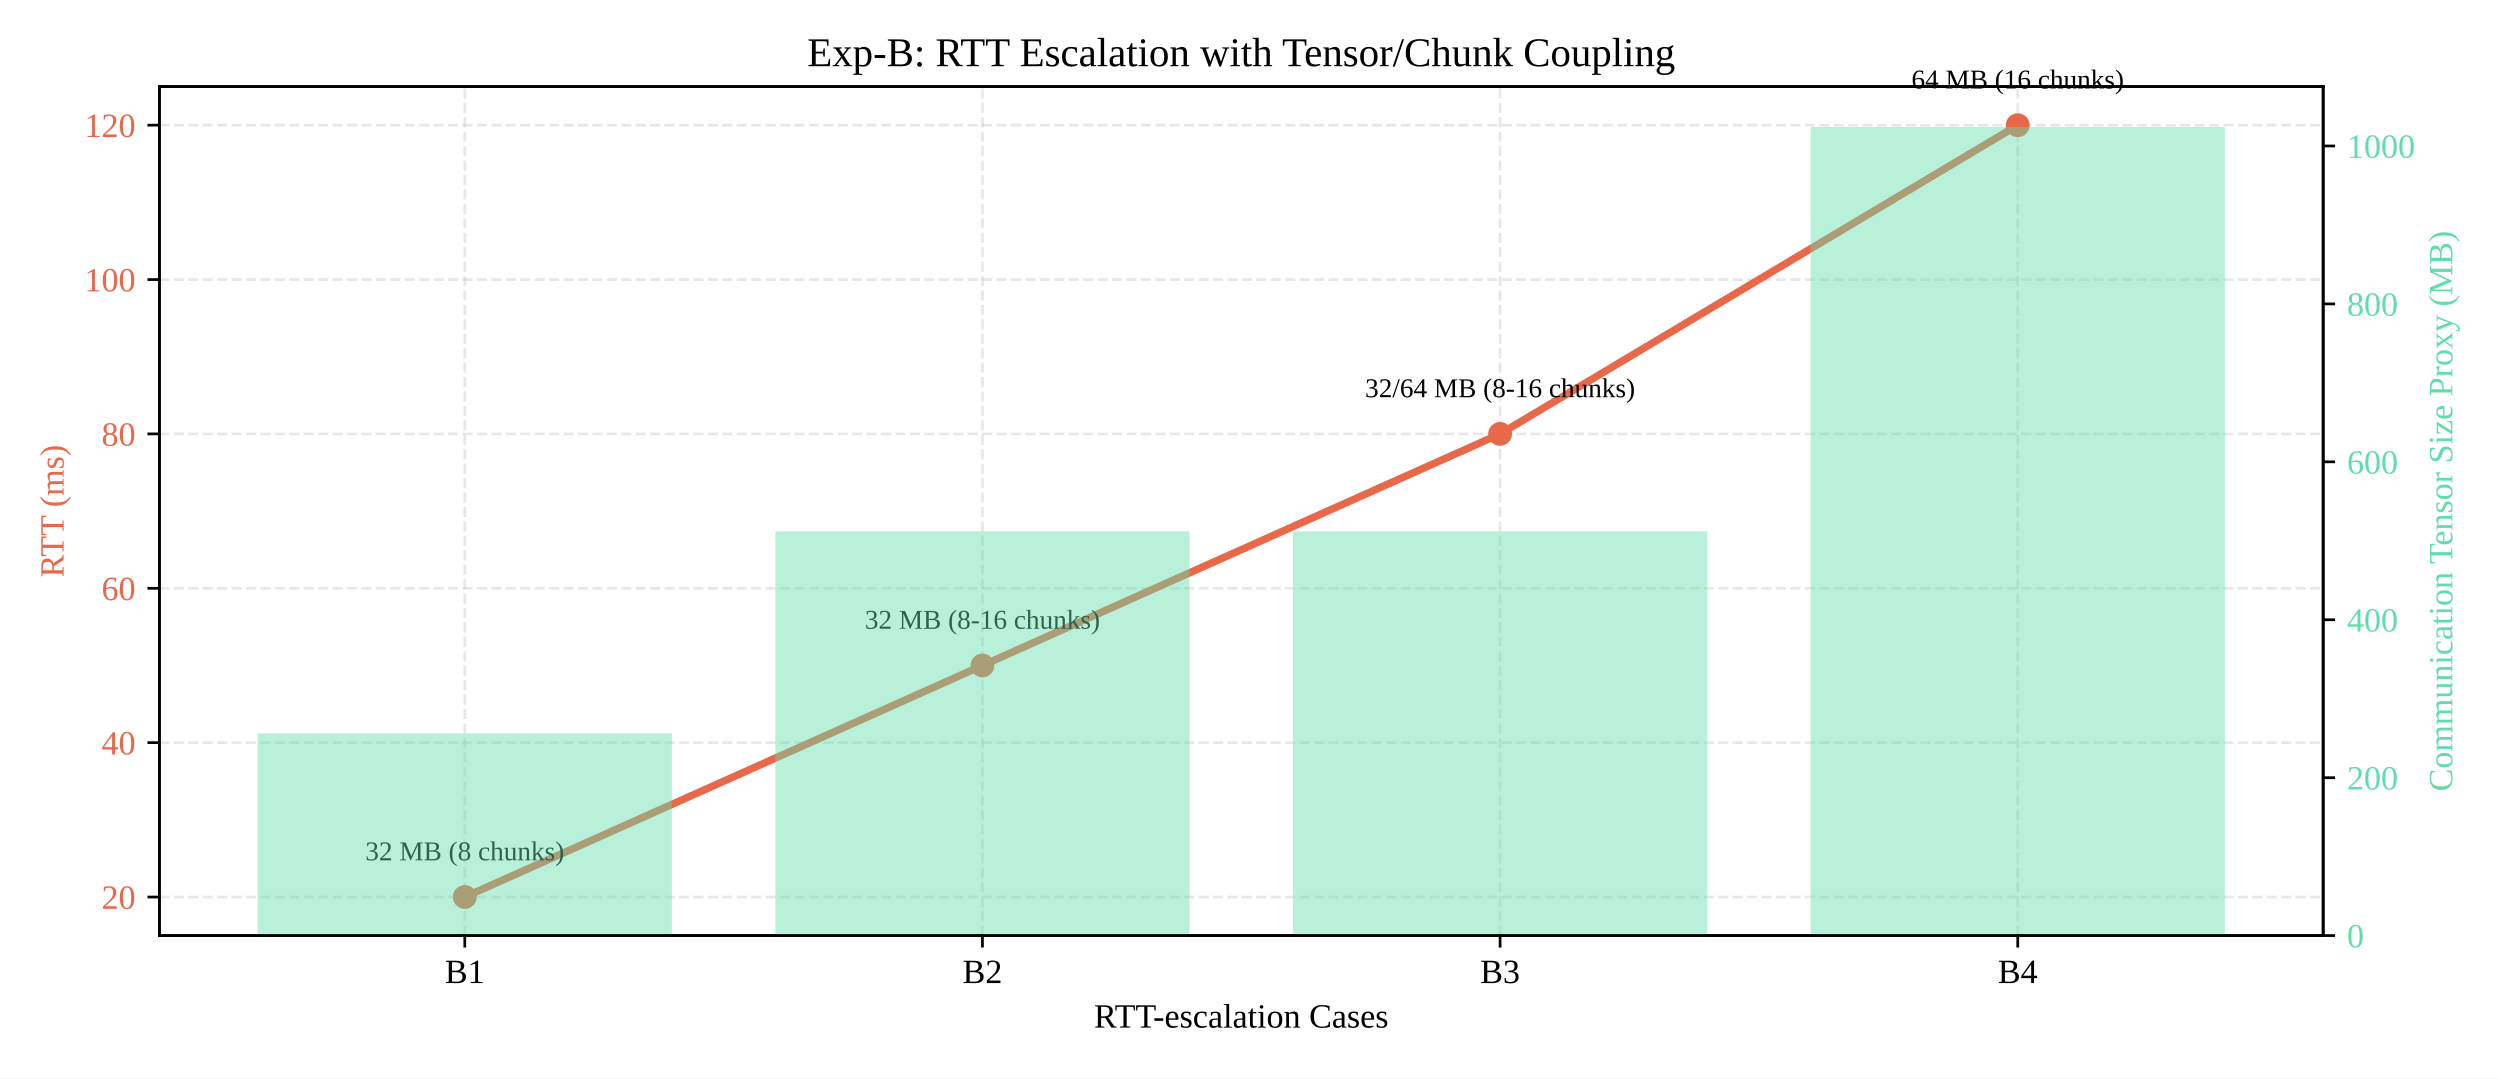
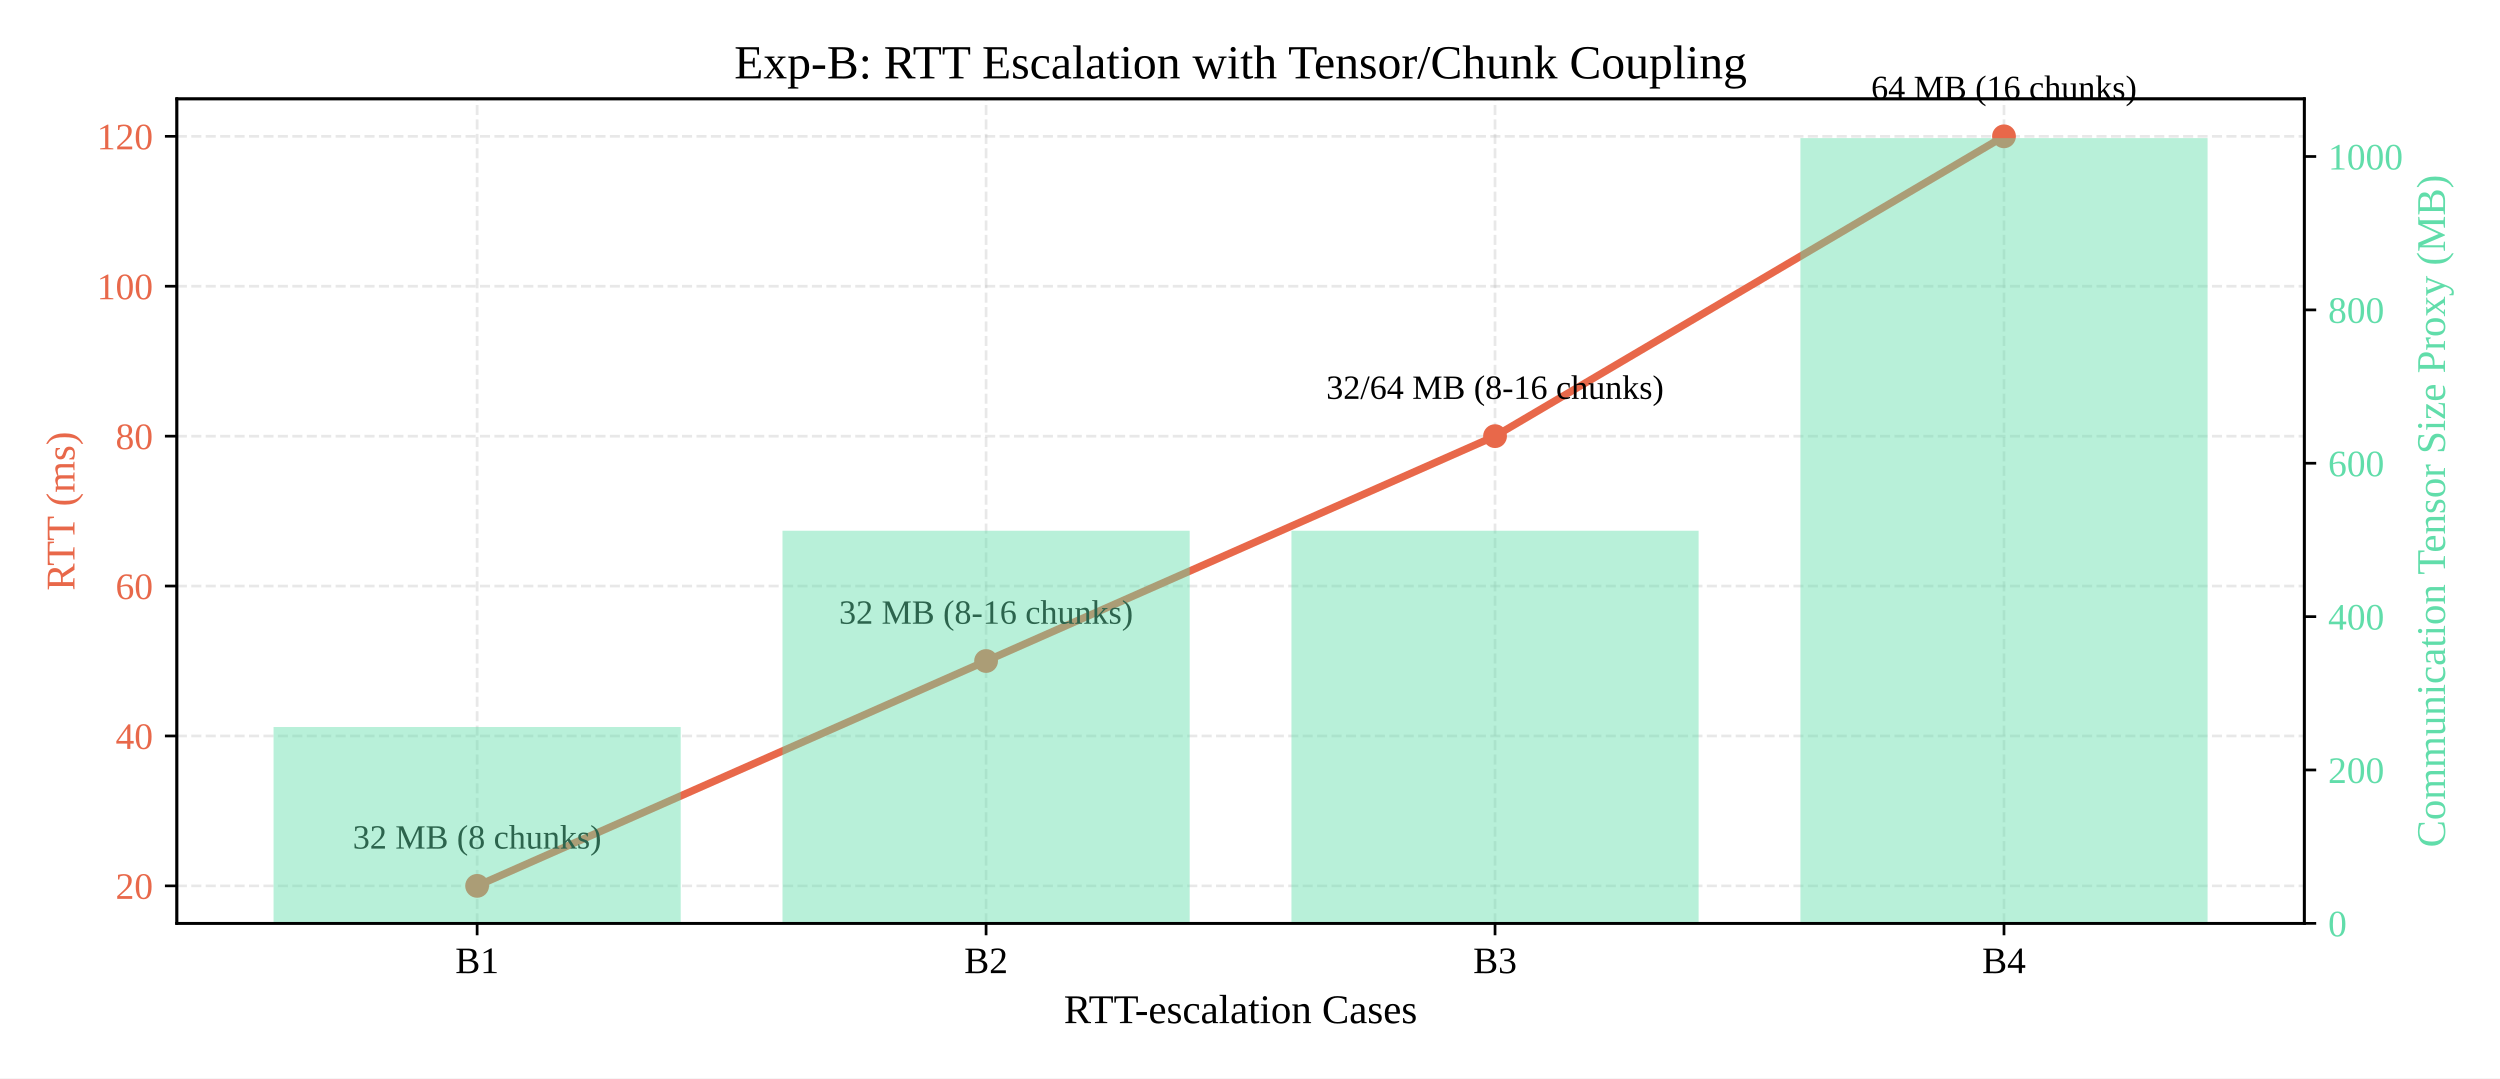
<svg xmlns="http://www.w3.org/2000/svg" xmlns:xlink="http://www.w3.org/1999/xlink" width="734.4pt" height="316.8pt" viewBox="0 0 734.4 316.8" version="1.1">
  <defs>
    <style type="text/css">*{stroke-linejoin: round; stroke-linecap: butt}</style>
  </defs>
  <g id="figure_1">
    <g id="patch_1">
      <path d="M 0 316.8  L 734.4 316.8  L 734.4 0  L 0 0  z " style="fill: #ffffff" />
    </g>
    <g id="axes_1">
      <g id="patch_2">
-         <path d="M 46.82 274.84  L 682.45 274.84  L 682.45 25.44  L 46.82 25.44  z " style="fill: #ffffff" />
+         <path d="M 51.95 271.24  L 676.904 271.24  L 676.904 29.04  L 51.95 29.04  z " style="fill: #ffffff" />
      </g>
      <g id="matplotlib.axis_1">
        <g id="xtick_1">
          <g id="line2d_1">
-             <path d="M 136.538 274.84  L 136.538 25.44  " clip-path="url(#p7ddd7d7cfb)" style="fill: none; stroke-dasharray: 2.96,1.28; stroke-dashoffset: 0; stroke: #b0b0b0; stroke-opacity: 0.3; stroke-width: 0.8" />
+             <path d="M 140.161 271.24  L 140.161 29.04  " clip-path="url(#pbe6f2284ac)" style="fill: none; stroke-dasharray: 2.96,1.28; stroke-dashoffset: 0; stroke: #b0b0b0; stroke-opacity: 0.3; stroke-width: 0.8" />
          </g>
          <g id="line2d_2">
            <defs>
-               <path id="m29569e193e" d="M 0 0  L 0 3.5  " style="stroke: #000000; stroke-width: 0.8" />
+               <path id="m97855cc4ee" d="M 0 0  L 0 3.5  " style="stroke: #000000; stroke-width: 0.8" />
            </defs>
            <g>
-               <use xlink:href="#m29569e193e" x="136.538" y="274.84" style="stroke: #000000; stroke-width: 0.8" />
+               <use xlink:href="#m97855cc4ee" x="140.161" y="271.24" style="stroke: #000000; stroke-width: 0.8" />
            </g>
          </g>
          <g id="text_1">
-             <text style="font-size: 10px; font-family: 'Times New Roman'; text-anchor: middle" x="136.538" y="288.784" transform="rotate(-0 136.5381 288.7837)">B1</text>
+             <text style="font: 11px 'Times New Roman'; text-anchor: middle" x="140.161" y="285.878" transform="rotate(-0 140.1612 285.8781)">B1</text>
          </g>
        </g>
        <g id="xtick_2">
          <g id="line2d_3">
-             <path d="M 288.603 274.84  L 288.603 25.44  " clip-path="url(#p7ddd7d7cfb)" style="fill: none; stroke-dasharray: 2.96,1.28; stroke-dashoffset: 0; stroke: #b0b0b0; stroke-opacity: 0.3; stroke-width: 0.8" />
+             <path d="M 289.672 271.24  L 289.672 29.04  " clip-path="url(#pbe6f2284ac)" style="fill: none; stroke-dasharray: 2.96,1.28; stroke-dashoffset: 0; stroke: #b0b0b0; stroke-opacity: 0.3; stroke-width: 0.8" />
          </g>
          <g id="line2d_4">
            <g>
-               <use xlink:href="#m29569e193e" x="288.603" y="274.84" style="stroke: #000000; stroke-width: 0.8" />
+               <use xlink:href="#m97855cc4ee" x="289.672" y="271.24" style="stroke: #000000; stroke-width: 0.8" />
            </g>
          </g>
          <g id="text_2">
-             <text style="font-size: 10px; font-family: 'Times New Roman'; text-anchor: middle" x="288.603" y="288.784" transform="rotate(-0 288.6027 288.7837)">B2</text>
+             <text style="font: 11px 'Times New Roman'; text-anchor: middle" x="289.672" y="285.878" transform="rotate(-0 289.6716 285.8781)">B2</text>
          </g>
        </g>
        <g id="xtick_3">
          <g id="line2d_5">
-             <path d="M 440.667 274.84  L 440.667 25.44  " clip-path="url(#p7ddd7d7cfb)" style="fill: none; stroke-dasharray: 2.96,1.28; stroke-dashoffset: 0; stroke: #b0b0b0; stroke-opacity: 0.3; stroke-width: 0.8" />
+             <path d="M 439.182 271.24  L 439.182 29.04  " clip-path="url(#pbe6f2284ac)" style="fill: none; stroke-dasharray: 2.96,1.28; stroke-dashoffset: 0; stroke: #b0b0b0; stroke-opacity: 0.3; stroke-width: 0.8" />
          </g>
          <g id="line2d_6">
            <g>
-               <use xlink:href="#m29569e193e" x="440.667" y="274.84" style="stroke: #000000; stroke-width: 0.8" />
+               <use xlink:href="#m97855cc4ee" x="439.182" y="271.24" style="stroke: #000000; stroke-width: 0.8" />
            </g>
          </g>
          <g id="text_3">
-             <text style="font-size: 10px; font-family: 'Times New Roman'; text-anchor: middle" x="440.667" y="288.784" transform="rotate(-0 440.6673 288.7837)">B3</text>
+             <text style="font: 11px 'Times New Roman'; text-anchor: middle" x="439.182" y="285.878" transform="rotate(-0 439.1821 285.8781)">B3</text>
          </g>
        </g>
        <g id="xtick_4">
          <g id="line2d_7">
-             <path d="M 592.732 274.84  L 592.732 25.44  " clip-path="url(#p7ddd7d7cfb)" style="fill: none; stroke-dasharray: 2.96,1.28; stroke-dashoffset: 0; stroke: #b0b0b0; stroke-opacity: 0.3; stroke-width: 0.8" />
+             <path d="M 588.693 271.24  L 588.693 29.04  " clip-path="url(#pbe6f2284ac)" style="fill: none; stroke-dasharray: 2.96,1.28; stroke-dashoffset: 0; stroke: #b0b0b0; stroke-opacity: 0.3; stroke-width: 0.8" />
          </g>
          <g id="line2d_8">
            <g>
-               <use xlink:href="#m29569e193e" x="592.732" y="274.84" style="stroke: #000000; stroke-width: 0.8" />
+               <use xlink:href="#m97855cc4ee" x="588.693" y="271.24" style="stroke: #000000; stroke-width: 0.8" />
            </g>
          </g>
          <g id="text_4">
-             <text style="font-size: 10px; font-family: 'Times New Roman'; text-anchor: middle" x="592.732" y="288.784" transform="rotate(-0 592.7319 288.7837)">B4</text>
+             <text style="font: 11px 'Times New Roman'; text-anchor: middle" x="588.693" y="285.878" transform="rotate(-0 588.6926 285.8781)">B4</text>
          </g>
        </g>
        <g id="text_5">
-           <text style="font-size: 10px; font-family: 'Times New Roman'; text-anchor: middle" x="364.635" y="301.867" transform="rotate(-0 364.635 301.8666)">RTT-escalation Cases</text>
+           <text style="font: 12px 'Times New Roman'; text-anchor: middle" x="364.427" y="300.564" transform="rotate(-0 364.4269 300.5636)">RTT-escalation Cases</text>
        </g>
      </g>
      <g id="matplotlib.axis_2">
        <g id="ytick_1">
          <g id="line2d_9">
-             <path d="M 46.82 263.504  L 682.45 263.504  " clip-path="url(#p7ddd7d7cfb)" style="fill: none; stroke-dasharray: 2.96,1.28; stroke-dashoffset: 0; stroke: #b0b0b0; stroke-opacity: 0.3; stroke-width: 0.8" />
+             <path d="M 51.95 260.231  L 676.904 260.231  " clip-path="url(#pbe6f2284ac)" style="fill: none; stroke-dasharray: 2.96,1.28; stroke-dashoffset: 0; stroke: #b0b0b0; stroke-opacity: 0.3; stroke-width: 0.8" />
          </g>
          <g id="line2d_10">
            <defs>
-               <path id="mecfb98f751" d="M 0 0  L -3.5 0  " style="stroke: #000000; stroke-width: 0.8" />
+               <path id="ma2435fe11a" d="M 0 0  L -3.5 0  " style="stroke: #000000; stroke-width: 0.8" />
            </defs>
            <g>
-               <use xlink:href="#mecfb98f751" x="46.82" y="263.504" style="stroke: #000000; stroke-width: 0.8" />
+               <use xlink:href="#ma2435fe11a" x="51.95" y="260.231" style="stroke: #000000; stroke-width: 0.8" />
            </g>
          </g>
          <g id="text_6">
-             <text style="font-size: 10px; font-family: 'Times New Roman'; text-anchor: end; fill: #e8684a" x="39.82" y="266.976" transform="rotate(-0 39.82 266.9755)">20</text>
+             <text style="fill: #e8684a; font: 11px 'Times New Roman'; text-anchor: end" x="44.95" y="264.05" transform="rotate(-0 44.95 264.05)">20</text>
          </g>
        </g>
        <g id="ytick_2">
          <g id="line2d_11">
-             <path d="M 46.82 218.158  L 682.45 218.158  " clip-path="url(#p7ddd7d7cfb)" style="fill: none; stroke-dasharray: 2.96,1.28; stroke-dashoffset: 0; stroke: #b0b0b0; stroke-opacity: 0.3; stroke-width: 0.8" />
+             <path d="M 51.95 216.195  L 676.904 216.195  " clip-path="url(#pbe6f2284ac)" style="fill: none; stroke-dasharray: 2.96,1.28; stroke-dashoffset: 0; stroke: #b0b0b0; stroke-opacity: 0.3; stroke-width: 0.8" />
          </g>
          <g id="line2d_12">
            <g>
-               <use xlink:href="#mecfb98f751" x="46.82" y="218.158" style="stroke: #000000; stroke-width: 0.8" />
+               <use xlink:href="#ma2435fe11a" x="51.95" y="216.195" style="stroke: #000000; stroke-width: 0.8" />
            </g>
          </g>
          <g id="text_7">
-             <text style="font-size: 10px; font-family: 'Times New Roman'; text-anchor: end; fill: #e8684a" x="39.82" y="221.63" transform="rotate(-0 39.82 221.6301)">40</text>
+             <text style="fill: #e8684a; font: 11px 'Times New Roman'; text-anchor: end" x="44.95" y="220.014" transform="rotate(-0 44.95 220.0136)">40</text>
          </g>
        </g>
        <g id="ytick_3">
          <g id="line2d_13">
-             <path d="M 46.82 172.813  L 682.45 172.813  " clip-path="url(#p7ddd7d7cfb)" style="fill: none; stroke-dasharray: 2.96,1.28; stroke-dashoffset: 0; stroke: #b0b0b0; stroke-opacity: 0.3; stroke-width: 0.8" />
+             <path d="M 51.95 172.158  L 676.904 172.158  " clip-path="url(#pbe6f2284ac)" style="fill: none; stroke-dasharray: 2.96,1.28; stroke-dashoffset: 0; stroke: #b0b0b0; stroke-opacity: 0.3; stroke-width: 0.8" />
          </g>
          <g id="line2d_14">
            <g>
-               <use xlink:href="#mecfb98f751" x="46.82" y="172.813" style="stroke: #000000; stroke-width: 0.8" />
+               <use xlink:href="#ma2435fe11a" x="51.95" y="172.158" style="stroke: #000000; stroke-width: 0.8" />
            </g>
          </g>
          <g id="text_8">
-             <text style="font-size: 10px; font-family: 'Times New Roman'; text-anchor: end; fill: #e8684a" x="39.82" y="176.285" transform="rotate(-0 39.82 176.2846)">60</text>
+             <text style="fill: #e8684a; font: 11px 'Times New Roman'; text-anchor: end" x="44.95" y="175.977" transform="rotate(-0 44.95 175.9772)">60</text>
          </g>
        </g>
        <g id="ytick_4">
          <g id="line2d_15">
-             <path d="M 46.82 127.467  L 682.45 127.467  " clip-path="url(#p7ddd7d7cfb)" style="fill: none; stroke-dasharray: 2.96,1.28; stroke-dashoffset: 0; stroke: #b0b0b0; stroke-opacity: 0.3; stroke-width: 0.8" />
+             <path d="M 51.95 128.122  L 676.904 128.122  " clip-path="url(#pbe6f2284ac)" style="fill: none; stroke-dasharray: 2.96,1.28; stroke-dashoffset: 0; stroke: #b0b0b0; stroke-opacity: 0.3; stroke-width: 0.8" />
          </g>
          <g id="line2d_16">
            <g>
-               <use xlink:href="#mecfb98f751" x="46.82" y="127.467" style="stroke: #000000; stroke-width: 0.8" />
+               <use xlink:href="#ma2435fe11a" x="51.95" y="128.122" style="stroke: #000000; stroke-width: 0.8" />
            </g>
          </g>
          <g id="text_9">
-             <text style="font-size: 10px; font-family: 'Times New Roman'; text-anchor: end; fill: #e8684a" x="39.82" y="130.939" transform="rotate(-0 39.82 130.9391)">80</text>
+             <text style="fill: #e8684a; font: 11px 'Times New Roman'; text-anchor: end" x="44.95" y="131.941" transform="rotate(-0 44.95 131.9409)">80</text>
          </g>
        </g>
        <g id="ytick_5">
          <g id="line2d_17">
-             <path d="M 46.82 82.122  L 682.45 82.122  " clip-path="url(#p7ddd7d7cfb)" style="fill: none; stroke-dasharray: 2.96,1.28; stroke-dashoffset: 0; stroke: #b0b0b0; stroke-opacity: 0.3; stroke-width: 0.8" />
+             <path d="M 51.95 84.085  L 676.904 84.085  " clip-path="url(#pbe6f2284ac)" style="fill: none; stroke-dasharray: 2.96,1.28; stroke-dashoffset: 0; stroke: #b0b0b0; stroke-opacity: 0.3; stroke-width: 0.8" />
          </g>
          <g id="line2d_18">
            <g>
-               <use xlink:href="#mecfb98f751" x="46.82" y="82.122" style="stroke: #000000; stroke-width: 0.8" />
+               <use xlink:href="#ma2435fe11a" x="51.95" y="84.085" style="stroke: #000000; stroke-width: 0.8" />
            </g>
          </g>
          <g id="text_10">
-             <text style="font-size: 10px; font-family: 'Times New Roman'; text-anchor: end; fill: #e8684a" x="39.82" y="85.594" transform="rotate(-0 39.82 85.59369)">100</text>
+             <text style="fill: #e8684a; font: 11px 'Times New Roman'; text-anchor: end" x="44.95" y="87.905" transform="rotate(-0 44.95 87.90452)">100</text>
          </g>
        </g>
        <g id="ytick_6">
          <g id="line2d_19">
-             <path d="M 46.82 36.776  L 682.45 36.776  " clip-path="url(#p7ddd7d7cfb)" style="fill: none; stroke-dasharray: 2.96,1.28; stroke-dashoffset: 0; stroke: #b0b0b0; stroke-opacity: 0.3; stroke-width: 0.8" />
+             <path d="M 51.95 40.049  L 676.904 40.049  " clip-path="url(#pbe6f2284ac)" style="fill: none; stroke-dasharray: 2.96,1.28; stroke-dashoffset: 0; stroke: #b0b0b0; stroke-opacity: 0.3; stroke-width: 0.8" />
          </g>
          <g id="line2d_20">
            <g>
-               <use xlink:href="#mecfb98f751" x="46.82" y="36.776" style="stroke: #000000; stroke-width: 0.8" />
+               <use xlink:href="#ma2435fe11a" x="51.95" y="40.049" style="stroke: #000000; stroke-width: 0.8" />
            </g>
          </g>
          <g id="text_11">
-             <text style="font-size: 10px; font-family: 'Times New Roman'; text-anchor: end; fill: #e8684a" x="39.82" y="40.248" transform="rotate(-0 39.82 40.24824)">120</text>
+             <text style="fill: #e8684a; font: 11px 'Times New Roman'; text-anchor: end" x="44.95" y="43.868" transform="rotate(-0 44.95 43.86815)">120</text>
          </g>
        </g>
        <g id="text_12">
-           <text style="font-size: 10px; font-family: 'Times New Roman'; text-anchor: middle; fill: #e8684a" x="18.681" y="150.14" transform="rotate(-90 18.68094 150.14)">RTT (ms)</text>
+           <text style="fill: #e8684a; font: 12px 'Times New Roman'; text-anchor: middle" x="21.883" y="150.14" transform="rotate(-90 21.88312 150.14)">RTT (ms)</text>
        </g>
      </g>
      <g id="line2d_21">
-         <path d="M 136.538 263.504  L 288.603 195.485  L 440.667 127.467  L 592.732 36.776  " clip-path="url(#p7ddd7d7cfb)" style="fill: none; stroke: #e8684a; stroke-width: 2.2; stroke-linecap: square" />
+         <path d="M 140.161 260.231  L 289.672 194.176  L 439.182 128.122  L 588.693 40.049  " clip-path="url(#pbe6f2284ac)" style="fill: none; stroke: #e8684a; stroke-width: 2.2; stroke-linecap: square" />
        <defs>
-           <path id="m6c8e25bcf3" d="M 0 3  C 0.796 3 1.559 2.684 2.121 2.121  C 2.684 1.559 3 0.796 3 0  C 3 -0.796 2.684 -1.559 2.121 -2.121  C 1.559 -2.684 0.796 -3 0 -3  C -0.796 -3 -1.559 -2.684 -2.121 -2.121  C -2.684 -1.559 -3 -0.796 -3 0  C -3 0.796 -2.684 1.559 -2.121 2.121  C -1.559 2.684 -0.796 3 0 3  z " style="stroke: #e8684a" />
+           <path id="mc57ba2cbcc" d="M 0 3  C 0.796 3 1.559 2.684 2.121 2.121  C 2.684 1.559 3 0.796 3 0  C 3 -0.796 2.684 -1.559 2.121 -2.121  C 1.559 -2.684 0.796 -3 0 -3  C -0.796 -3 -1.559 -2.684 -2.121 -2.121  C -2.684 -1.559 -3 -0.796 -3 0  C -3 0.796 -2.684 1.559 -2.121 2.121  C -1.559 2.684 -0.796 3 0 3  z " style="stroke: #e8684a" />
        </defs>
-         <g clip-path="url(#p7ddd7d7cfb)">
-           <use xlink:href="#m6c8e25bcf3" x="136.538" y="263.504" style="fill: #e8684a; stroke: #e8684a" />
-           <use xlink:href="#m6c8e25bcf3" x="288.603" y="195.485" style="fill: #e8684a; stroke: #e8684a" />
-           <use xlink:href="#m6c8e25bcf3" x="440.667" y="127.467" style="fill: #e8684a; stroke: #e8684a" />
-           <use xlink:href="#m6c8e25bcf3" x="592.732" y="36.776" style="fill: #e8684a; stroke: #e8684a" />
+         <g clip-path="url(#pbe6f2284ac)">
+           <use xlink:href="#mc57ba2cbcc" x="140.161" y="260.231" style="fill: #e8684a; stroke: #e8684a" />
+           <use xlink:href="#mc57ba2cbcc" x="289.672" y="194.176" style="fill: #e8684a; stroke: #e8684a" />
+           <use xlink:href="#mc57ba2cbcc" x="439.182" y="128.122" style="fill: #e8684a; stroke: #e8684a" />
+           <use xlink:href="#mc57ba2cbcc" x="588.693" y="40.049" style="fill: #e8684a; stroke: #e8684a" />
        </g>
      </g>
      <g id="patch_3">
-         <path d="M 46.82 274.84  L 46.82 25.44  " style="fill: none; stroke: #000000; stroke-width: 0.8; stroke-linejoin: miter; stroke-linecap: square" />
+         <path d="M 51.95 271.24  L 51.95 29.04  " style="fill: none; stroke: #000000; stroke-width: 0.8; stroke-linejoin: miter; stroke-linecap: square" />
      </g>
      <g id="patch_4">
-         <path d="M 682.45 274.84  L 682.45 25.44  " style="fill: none; stroke: #000000; stroke-width: 0.8; stroke-linejoin: miter; stroke-linecap: square" />
+         <path d="M 676.904 271.24  L 676.904 29.04  " style="fill: none; stroke: #000000; stroke-width: 0.8; stroke-linejoin: miter; stroke-linecap: square" />
      </g>
      <g id="patch_5">
-         <path d="M 46.82 274.84  L 682.45 274.84  " style="fill: none; stroke: #000000; stroke-width: 0.8; stroke-linejoin: miter; stroke-linecap: square" />
+         <path d="M 51.95 271.24  L 676.904 271.24  " style="fill: none; stroke: #000000; stroke-width: 0.8; stroke-linejoin: miter; stroke-linecap: square" />
      </g>
      <g id="patch_6">
-         <path d="M 46.82 25.44  L 682.45 25.44  " style="fill: none; stroke: #000000; stroke-width: 0.8; stroke-linejoin: miter; stroke-linecap: square" />
+         <path d="M 51.95 29.04  L 676.904 29.04  " style="fill: none; stroke: #000000; stroke-width: 0.8; stroke-linejoin: miter; stroke-linecap: square" />
      </g>
      <g id="text_13">
-         <text style="font-size: 8px; font-family: 'Times New Roman'; text-anchor: middle" x="136.538" y="252.723" transform="rotate(-0 136.5381 252.7233)">32 MB (8 chunks)</text>
+         <text style="font: 10px 'Times New Roman'; text-anchor: middle" x="140.161" y="249.285" transform="rotate(-0 140.1612 249.2846)">32 MB (8 chunks)</text>
      </g>
      <g id="text_14">
-         <text style="font-size: 8px; font-family: 'Times New Roman'; text-anchor: middle" x="288.603" y="184.705" transform="rotate(-0 288.6027 184.7051)">32 MB (8-16 chunks)</text>
+         <text style="font: 10px 'Times New Roman'; text-anchor: middle" x="289.672" y="183.23" transform="rotate(-0 289.6716 183.23)">32 MB (8-16 chunks)</text>
      </g>
      <g id="text_15">
-         <text style="font-size: 8px; font-family: 'Times New Roman'; text-anchor: middle" x="440.667" y="116.687" transform="rotate(-0 440.6673 116.6869)">32/64 MB (8-16 chunks)</text>
+         <text style="font: 10px 'Times New Roman'; text-anchor: middle" x="439.182" y="117.175" transform="rotate(-0 439.1821 117.1755)">32/64 MB (8-16 chunks)</text>
      </g>
      <g id="text_16">
-         <text style="font-size: 8px; font-family: 'Times New Roman'; text-anchor: middle" x="592.732" y="25.996" transform="rotate(-0 592.7319 25.99602)">64 MB (16 chunks)</text>
+         <text style="font: 10px 'Times New Roman'; text-anchor: middle" x="588.693" y="29.103" transform="rotate(-0 588.6926 29.10276)">64 MB (16 chunks)</text>
      </g>
      <g id="text_17">
-         <text style="font-size: 12px; font-family: 'Times New Roman'; text-anchor: middle" x="364.635" y="19.44" transform="rotate(-0 364.635 19.44)">Exp-B: RTT Escalation with Tensor/Chunk Coupling</text>
+         <text style="font: 14px 'Times New Roman'; text-anchor: middle" x="364.427" y="23.04" transform="rotate(-0 364.4269 23.04)">Exp-B: RTT Escalation with Tensor/Chunk Coupling</text>
      </g>
    </g>
    <g id="axes_2">
      <g id="patch_7">
-         <path d="M 75.712 274.84  L 197.364 274.84  L 197.364 215.459  L 75.712 215.459  z " clip-path="url(#p7ddd7d7cfb)" style="fill: #61ddaa; opacity: 0.45" />
+         <path d="M 80.357 271.24  L 199.965 271.24  L 199.965 213.573  L 80.357 213.573  z " clip-path="url(#pbe6f2284ac)" style="fill: #61ddaa; opacity: 0.45" />
      </g>
      <g id="patch_8">
-         <path d="M 227.777 274.84  L 349.429 274.84  L 349.429 156.078  L 227.777 156.078  z " clip-path="url(#p7ddd7d7cfb)" style="fill: #61ddaa; opacity: 0.45" />
+         <path d="M 229.867 271.24  L 349.476 271.24  L 349.476 155.907  L 229.867 155.907  z " clip-path="url(#pbe6f2284ac)" style="fill: #61ddaa; opacity: 0.45" />
      </g>
      <g id="patch_9">
-         <path d="M 379.841 274.84  L 501.493 274.84  L 501.493 156.078  L 379.841 156.078  z " clip-path="url(#p7ddd7d7cfb)" style="fill: #61ddaa; opacity: 0.45" />
+         <path d="M 379.378 271.24  L 498.986 271.24  L 498.986 155.907  L 379.378 155.907  z " clip-path="url(#pbe6f2284ac)" style="fill: #61ddaa; opacity: 0.45" />
      </g>
      <g id="patch_10">
-         <path d="M 531.906 274.84  L 653.558 274.84  L 653.558 37.316  L 531.906 37.316  z " clip-path="url(#p7ddd7d7cfb)" style="fill: #61ddaa; opacity: 0.45" />
+         <path d="M 528.888 271.24  L 648.497 271.24  L 648.497 40.573  L 528.888 40.573  z " clip-path="url(#pbe6f2284ac)" style="fill: #61ddaa; opacity: 0.45" />
      </g>
      <g id="matplotlib.axis_3">
        <g id="ytick_7">
          <g id="line2d_22">
            <defs>
-               <path id="mc28c514822" d="M 0 0  L 3.5 0  " style="stroke: #000000; stroke-width: 0.8" />
+               <path id="m12fffb1d68" d="M 0 0  L 3.5 0  " style="stroke: #000000; stroke-width: 0.8" />
            </defs>
            <g>
-               <use xlink:href="#mc28c514822" x="682.45" y="274.84" style="stroke: #000000; stroke-width: 0.8" />
+               <use xlink:href="#m12fffb1d68" x="676.904" y="271.24" style="stroke: #000000; stroke-width: 0.8" />
            </g>
          </g>
          <g id="text_18">
-             <text style="font-size: 10px; font-family: 'Times New Roman'; text-anchor: start; fill: #61ddaa" x="689.45" y="278.312" transform="rotate(-0 689.45 278.3119)">0</text>
+             <text style="fill: #61ddaa; font: 11px 'Times New Roman'; text-anchor: start" x="683.904" y="275.059" transform="rotate(-0 683.9037 275.0591)">0</text>
          </g>
        </g>
        <g id="ytick_8">
          <g id="line2d_23">
            <g>
-               <use xlink:href="#mc28c514822" x="682.45" y="228.449" style="stroke: #000000; stroke-width: 0.8" />
+               <use xlink:href="#m12fffb1d68" x="676.904" y="226.188" style="stroke: #000000; stroke-width: 0.8" />
            </g>
          </g>
          <g id="text_19">
-             <text style="font-size: 10px; font-family: 'Times New Roman'; text-anchor: start; fill: #61ddaa" x="689.45" y="231.921" transform="rotate(-0 689.45 231.9205)">200</text>
+             <text style="fill: #61ddaa; font: 11px 'Times New Roman'; text-anchor: start" x="683.904" y="230.007" transform="rotate(-0 683.9037 230.007)">200</text>
          </g>
        </g>
        <g id="ytick_9">
          <g id="line2d_24">
            <g>
-               <use xlink:href="#mc28c514822" x="682.45" y="182.057" style="stroke: #000000; stroke-width: 0.8" />
+               <use xlink:href="#m12fffb1d68" x="676.904" y="181.136" style="stroke: #000000; stroke-width: 0.8" />
            </g>
          </g>
          <g id="text_20">
-             <text style="font-size: 10px; font-family: 'Times New Roman'; text-anchor: start; fill: #61ddaa" x="689.45" y="185.529" transform="rotate(-0 689.45 185.5291)">400</text>
+             <text style="fill: #61ddaa; font: 11px 'Times New Roman'; text-anchor: start" x="683.904" y="184.955" transform="rotate(-0 683.9037 184.9549)">400</text>
          </g>
        </g>
        <g id="ytick_10">
          <g id="line2d_25">
            <g>
-               <use xlink:href="#mc28c514822" x="682.45" y="135.666" style="stroke: #000000; stroke-width: 0.8" />
+               <use xlink:href="#m12fffb1d68" x="676.904" y="136.084" style="stroke: #000000; stroke-width: 0.8" />
            </g>
          </g>
          <g id="text_21">
-             <text style="font-size: 10px; font-family: 'Times New Roman'; text-anchor: start; fill: #61ddaa" x="689.45" y="139.138" transform="rotate(-0 689.45 139.1378)">600</text>
+             <text style="fill: #61ddaa; font: 11px 'Times New Roman'; text-anchor: start" x="683.904" y="139.903" transform="rotate(-0 683.9037 139.9028)">600</text>
          </g>
        </g>
        <g id="ytick_11">
          <g id="line2d_26">
            <g>
-               <use xlink:href="#mc28c514822" x="682.45" y="89.275" style="stroke: #000000; stroke-width: 0.8" />
+               <use xlink:href="#m12fffb1d68" x="676.904" y="91.032" style="stroke: #000000; stroke-width: 0.8" />
            </g>
          </g>
          <g id="text_22">
-             <text style="font-size: 10px; font-family: 'Times New Roman'; text-anchor: start; fill: #61ddaa" x="689.45" y="92.746" transform="rotate(-0 689.45 92.7464)">800</text>
+             <text style="fill: #61ddaa; font: 11px 'Times New Roman'; text-anchor: start" x="683.904" y="94.851" transform="rotate(-0 683.9037 94.85073)">800</text>
          </g>
        </g>
        <g id="ytick_12">
          <g id="line2d_27">
            <g>
-               <use xlink:href="#mc28c514822" x="682.45" y="42.883" style="stroke: #000000; stroke-width: 0.8" />
+               <use xlink:href="#m12fffb1d68" x="676.904" y="45.98" style="stroke: #000000; stroke-width: 0.8" />
            </g>
          </g>
          <g id="text_23">
-             <text style="font-size: 10px; font-family: 'Times New Roman'; text-anchor: start; fill: #61ddaa" x="689.45" y="46.355" transform="rotate(-0 689.45 46.35503)">1000</text>
+             <text style="fill: #61ddaa; font: 11px 'Times New Roman'; text-anchor: start" x="683.904" y="49.799" transform="rotate(-0 683.9037 49.79865)">1000</text>
          </g>
        </g>
        <g id="text_24">
-           <text style="font-size: 10px; font-family: 'Times New Roman'; text-anchor: middle; fill: #61ddaa" x="720.394" y="150.14" transform="rotate(-90 720.3937 150.14)">Communication Tensor Size Proxy (MB)</text>
+           <text style="fill: #61ddaa; font: 12px 'Times New Roman'; text-anchor: middle" x="718.236" y="150.14" transform="rotate(-90 718.2363 150.14)">Communication Tensor Size Proxy (MB)</text>
        </g>
      </g>
      <g id="patch_11">
-         <path d="M 46.82 274.84  L 46.82 25.44  " style="fill: none; stroke: #000000; stroke-width: 0.8; stroke-linejoin: miter; stroke-linecap: square" />
+         <path d="M 51.95 271.24  L 51.95 29.04  " style="fill: none; stroke: #000000; stroke-width: 0.8; stroke-linejoin: miter; stroke-linecap: square" />
      </g>
      <g id="patch_12">
-         <path d="M 682.45 274.84  L 682.45 25.44  " style="fill: none; stroke: #000000; stroke-width: 0.8; stroke-linejoin: miter; stroke-linecap: square" />
+         <path d="M 676.904 271.24  L 676.904 29.04  " style="fill: none; stroke: #000000; stroke-width: 0.8; stroke-linejoin: miter; stroke-linecap: square" />
      </g>
      <g id="patch_13">
-         <path d="M 46.82 274.84  L 682.45 274.84  " style="fill: none; stroke: #000000; stroke-width: 0.8; stroke-linejoin: miter; stroke-linecap: square" />
+         <path d="M 51.95 271.24  L 676.904 271.24  " style="fill: none; stroke: #000000; stroke-width: 0.8; stroke-linejoin: miter; stroke-linecap: square" />
      </g>
      <g id="patch_14">
-         <path d="M 46.82 25.44  L 682.45 25.44  " style="fill: none; stroke: #000000; stroke-width: 0.8; stroke-linejoin: miter; stroke-linecap: square" />
+         <path d="M 51.95 29.04  L 676.904 29.04  " style="fill: none; stroke: #000000; stroke-width: 0.8; stroke-linejoin: miter; stroke-linecap: square" />
      </g>
    </g>
  </g>
  <defs>
-     <clipPath id="p7ddd7d7cfb">
-       <rect x="46.82" y="25.44" width="635.63" height="249.4" />
+     <clipPath id="pbe6f2284ac">
+       <rect x="51.95" y="29.04" width="624.954" height="242.2" />
    </clipPath>
  </defs>
</svg>
